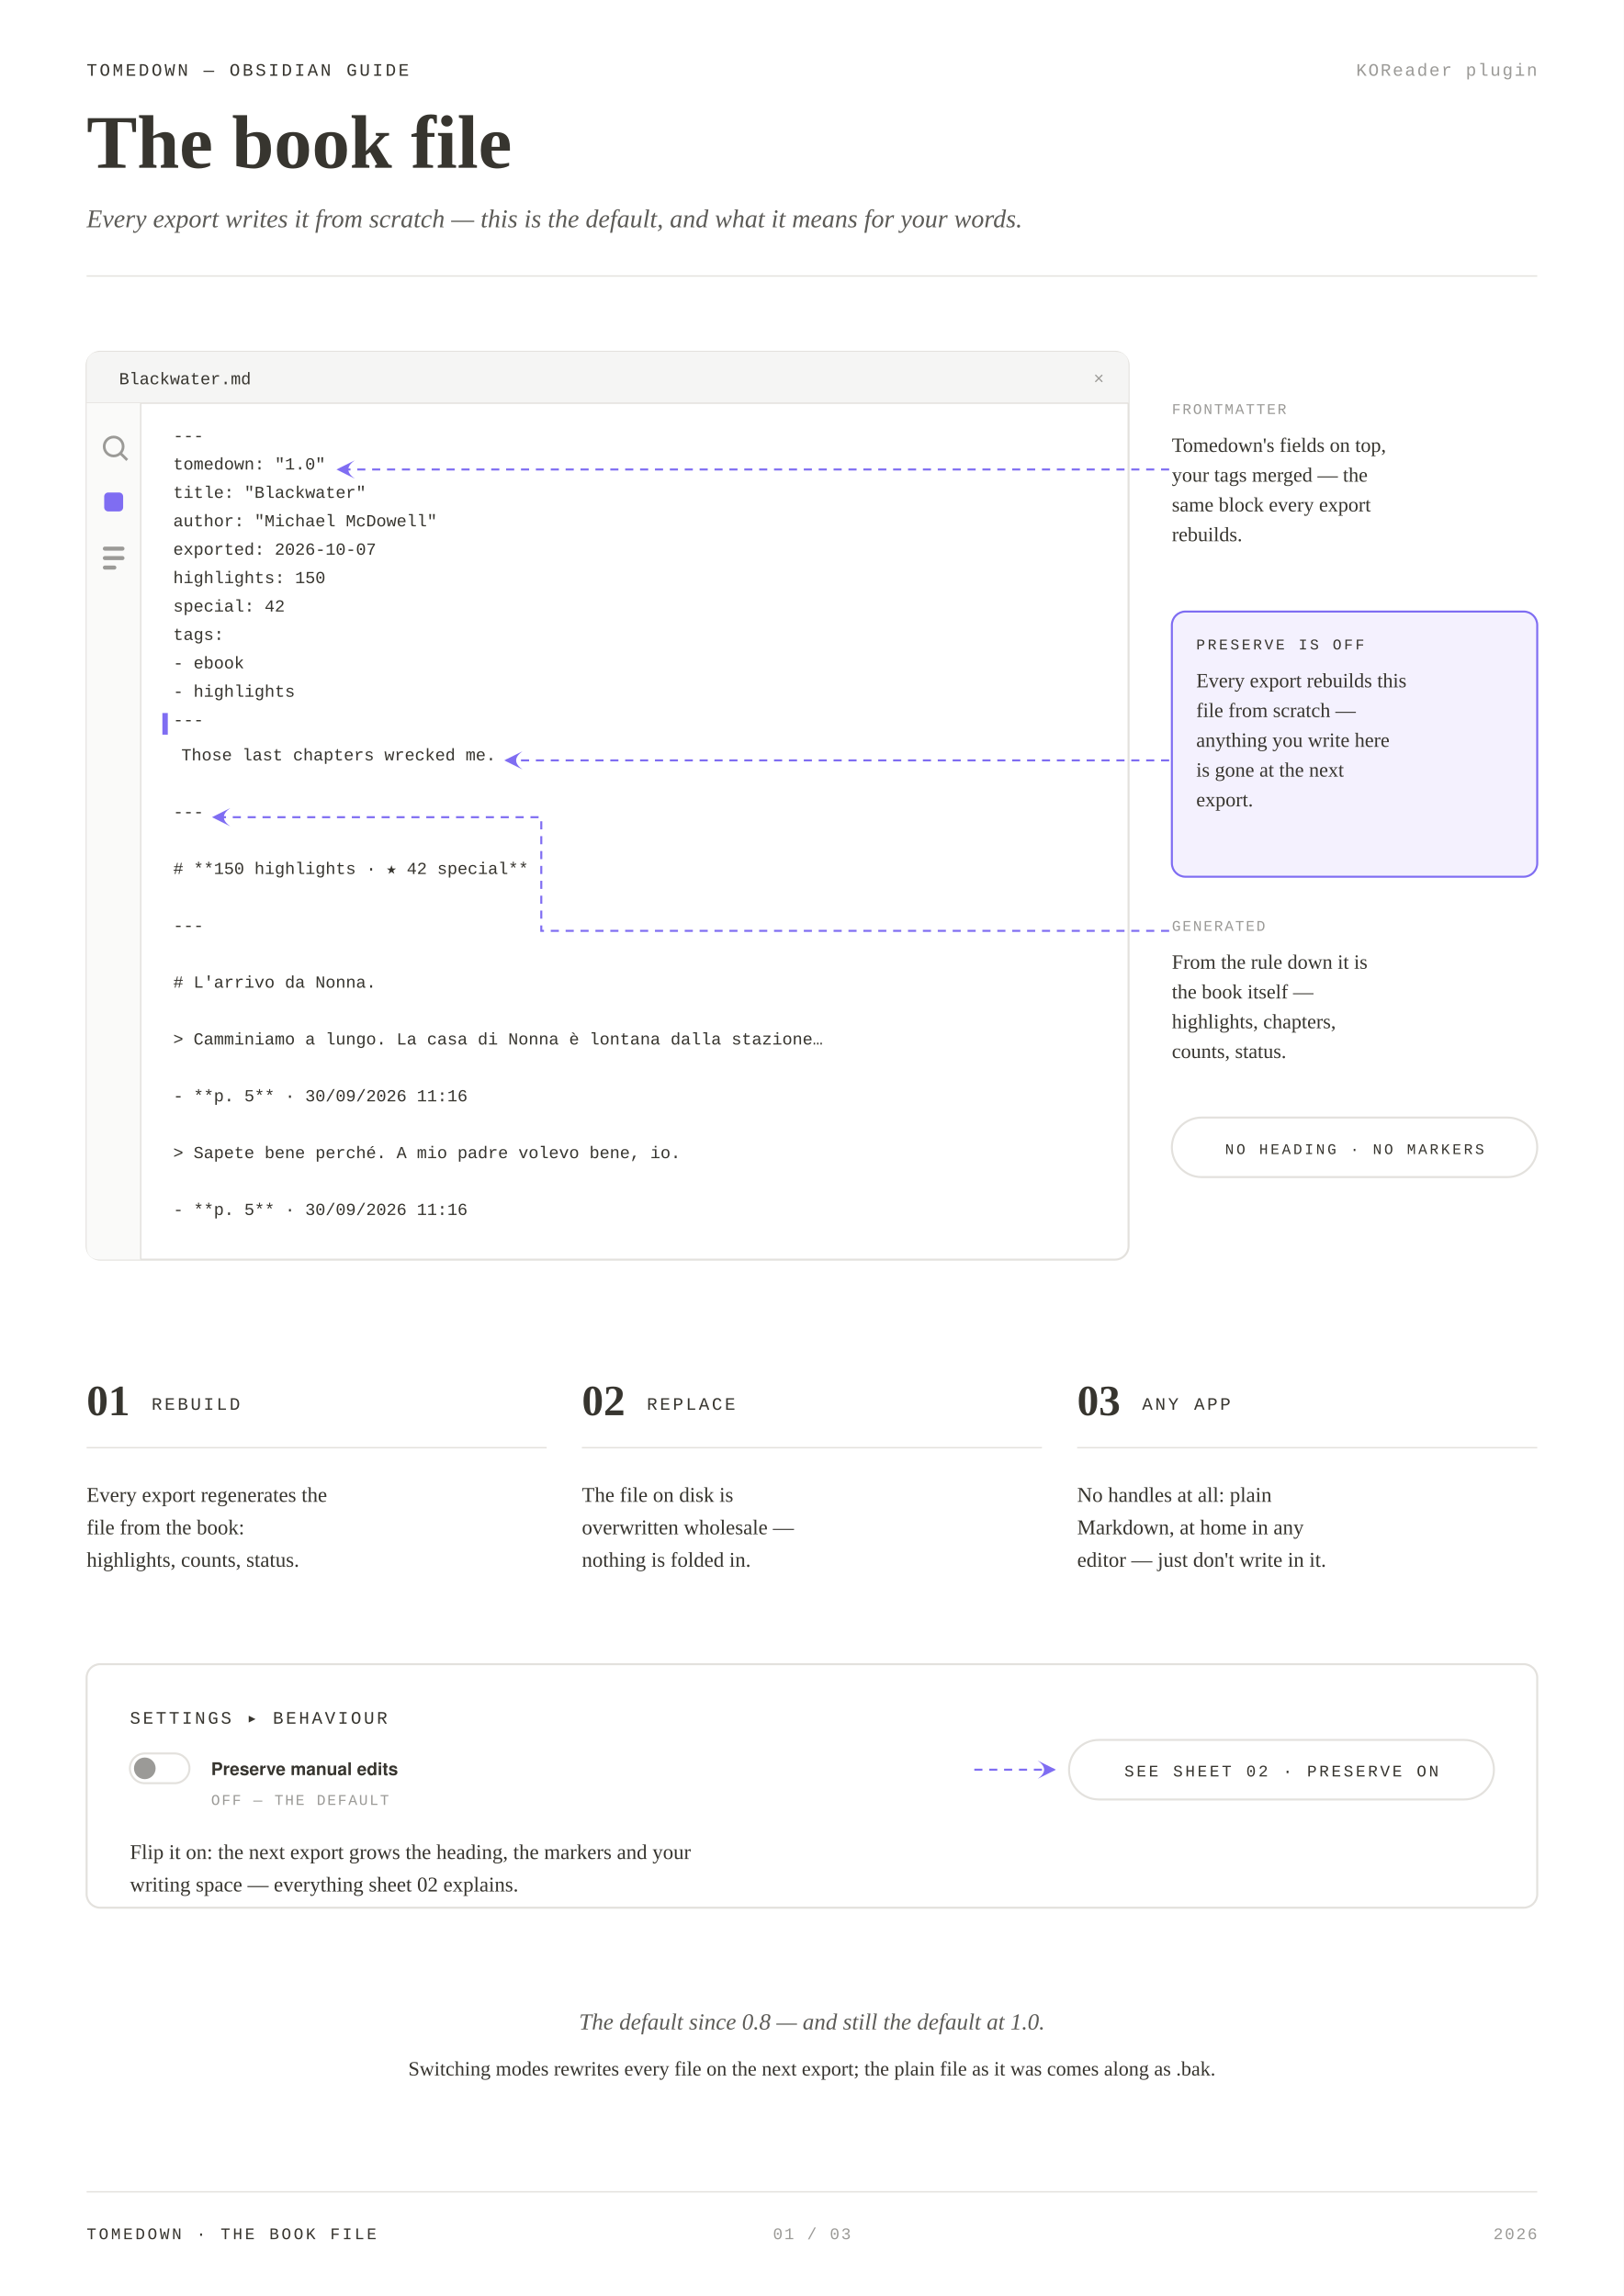
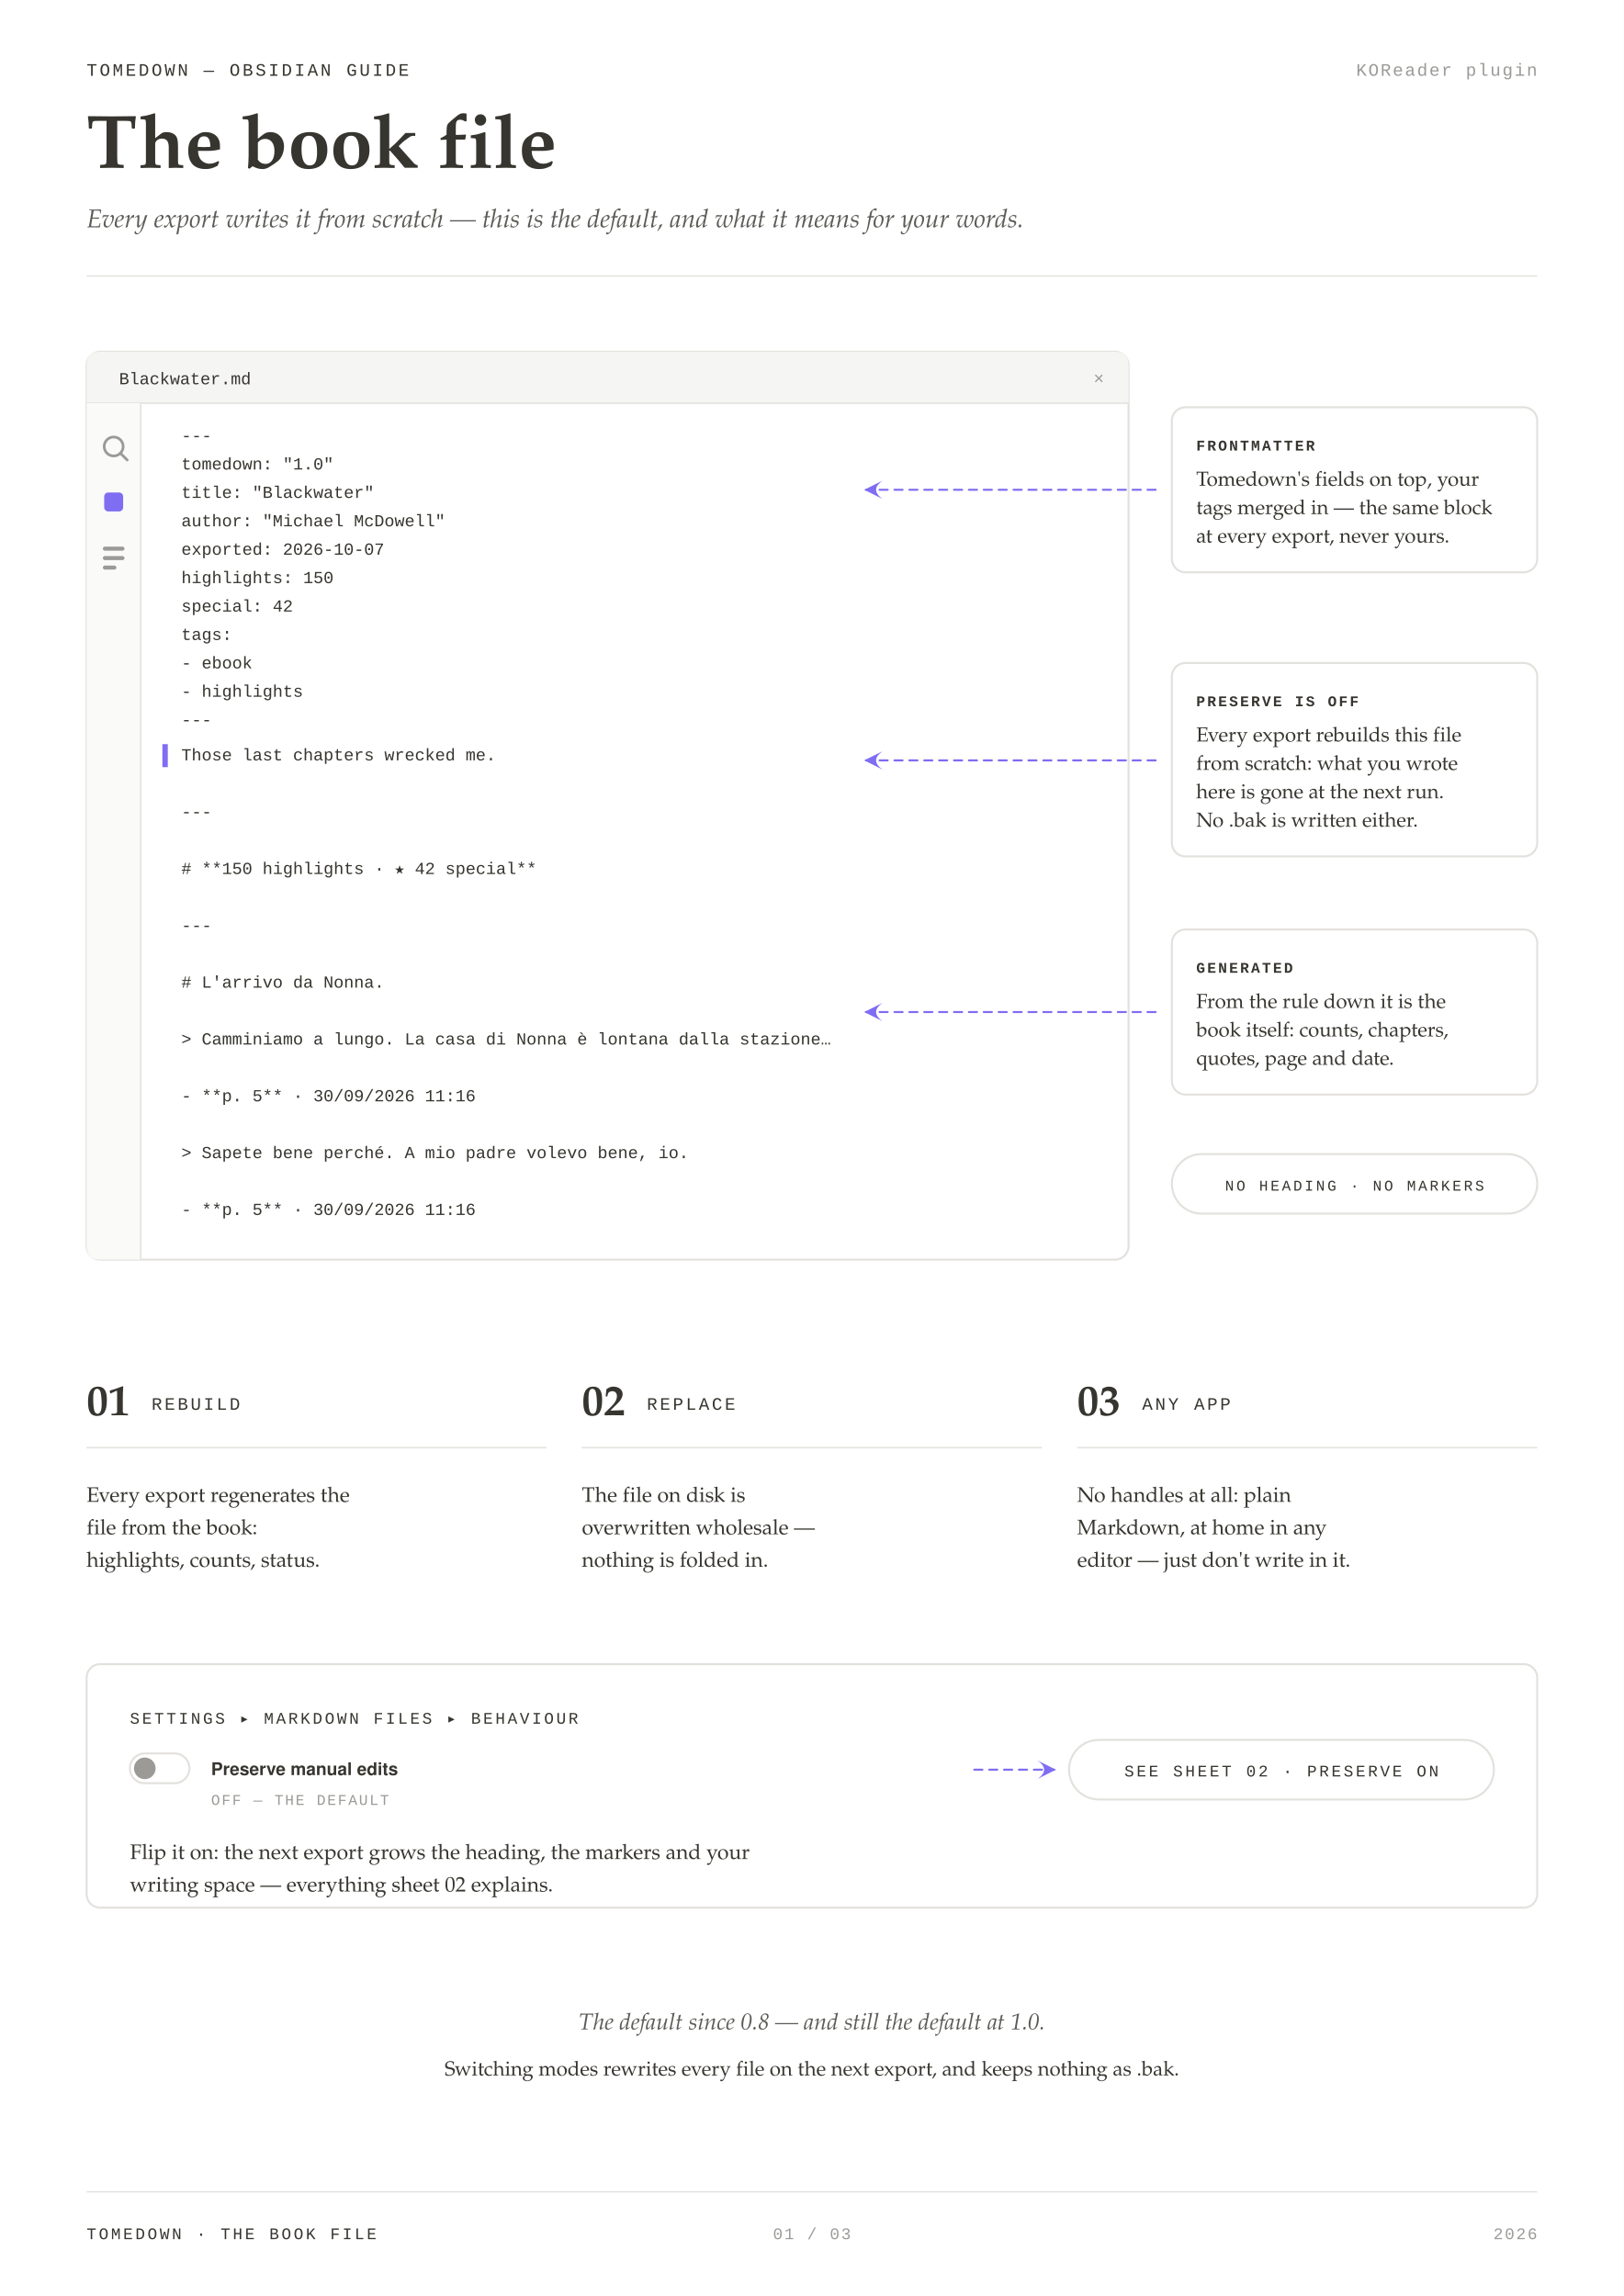
- <svg xmlns="http://www.w3.org/2000/svg" width="1200" height="1697" viewBox="0 0 1200 1697" role="img" aria-label="Tomedown Obsidian guide 01 — the book file, as every export writes it by default: frontmatter, then the generated block, no heading and no markers; anything you write in the file is gone at the next export; to keep your words switch on Preserve manual edits (Settings, Behaviour)">
+ <svg xmlns="http://www.w3.org/2000/svg" width="1200" height="1697" viewBox="0 0 1200 1697" role="img" aria-label="Tomedown Obsidian guide 01 — the book file, as every export writes it by default: frontmatter, then the generated block, no heading and no markers; anything you write in the file is gone at the next export; to keep your words switch on Preserve manual edits (Settings, Markdown files, Behaviour)">
  <style>
-     .display { font-family: Georgia, "Times New Roman", serif; font-weight: 700; fill: #37352F; }
-     .deck    { font-family: Georgia, "Times New Roman", serif; font-style: italic; fill: #5C5B57; }
-     .label   { font-family: "SF Mono", Menlo, Consolas, "Liberation Mono", monospace; letter-spacing: 1.8px; fill: #37352F; }
-     .labelm  { font-family: "SF Mono", Menlo, Consolas, "Liberation Mono", monospace; letter-spacing: 1.2px; fill: #9B9A97; }
-     .body    { font-family: Georgia, "Times New Roman", serif; fill: #37352F; }
-     .codem   { font-family: Georgia, "Times New Roman", serif; font-style: italic; fill: #5C5B57; }
-     .code    { font-family: "SF Mono", Menlo, Consolas, "Liberation Mono", monospace; fill: #37352F; }
-     .comment { font-family: "SF Mono", Menlo, Consolas, "Liberation Mono", monospace; fill: #9B9A97; }
-     .menu    { font-family: "Helvetica Neue", Helvetica, Arial, sans-serif; font-weight: 700; fill: #37352F; }
+     .display { font-family: Georgia, "Iowan Old Style", "Palatino Linotype", "Book Antiqua", "Times New Roman", "Liberation Serif", "DejaVu Serif", serif; font-weight: 700; fill: #37352F; }
+     .deck    { font-family: Georgia, "Iowan Old Style", "Palatino Linotype", "Book Antiqua", "Times New Roman", "Liberation Serif", "DejaVu Serif", serif; font-style: italic; fill: #5C5B57; }
+     .body    { font-family: Georgia, "Iowan Old Style", "Palatino Linotype", "Book Antiqua", "Times New Roman", "Liberation Serif", "DejaVu Serif", serif; fill: #37352F; }
+     .menu    { font-family: "Helvetica Neue", Helvetica, Arial, "Liberation Sans", "DejaVu Sans", sans-serif; font-weight: 700; fill: #37352F; }
+     .ui      { font-family: "Helvetica Neue", Helvetica, Arial, "Liberation Sans", "DejaVu Sans", sans-serif; fill: #37352F; }
+     .uim     { font-family: "Helvetica Neue", Helvetica, Arial, "Liberation Sans", "DejaVu Sans", sans-serif; fill: #9B9A97; }
+     .label   { font-family: "SF Mono", Menlo, Consolas, "JetBrains Mono", "Liberation Mono", "DejaVu Sans Mono", monospace; letter-spacing: 1.8px; fill: #37352F; }
+     .labelm  { font-family: "SF Mono", Menlo, Consolas, "JetBrains Mono", "Liberation Mono", "DejaVu Sans Mono", monospace; letter-spacing: 1.2px; fill: #9B9A97; }
+     .nhead   { font-family: "SF Mono", Menlo, Consolas, "JetBrains Mono", "Liberation Mono", "DejaVu Sans Mono", monospace; font-weight: 600; letter-spacing: 1.5px; fill: #37352F; }
+     .code    { font-family: "SF Mono", Menlo, Consolas, "JetBrains Mono", "Liberation Mono", "DejaVu Sans Mono", monospace; fill: #37352F; }
+     .comment { font-family: "SF Mono", Menlo, Consolas, "JetBrains Mono", "Liberation Mono", "DejaVu Sans Mono", monospace; fill: #9B9A97; }
    .rule    { stroke: #E3E1DD; stroke-width: 1; }
    .hair    { stroke: #E3E1DD; stroke-width: 1; }
-     .dash    { stroke: #7F6DF2; stroke-width: 1.5; stroke-dasharray: 6 5; fill: none; }
+     .dash    { stroke: #7F6DF2; stroke-width: 1.5; stroke-dasharray: 6 5; fill: none; stroke-linecap: round; }
    .card    { fill: #FFFFFF; stroke: #E3E1DD; stroke-width: 1.5; }
-     .tint    { fill: #F4F1FE; stroke: #7F6DF2; stroke-width: 1.5; }
+     .note    { fill: none; stroke: #E3E1DD; stroke-width: 1.5; }
    .pill    { fill: #FFFFFF; stroke: #E3E1DD; stroke-width: 1.5; }
    .accent  { fill: #7F6DF2; }
  </style>
  <defs>
    <marker id="ah" viewBox="0 0 10 10" refX="9" refY="5" markerWidth="9" markerHeight="9" orient="auto-start-reverse">
      <path d="M0 0 L10 5 L0 10 Q7 5 0 0 z" fill="#7F6DF2" />
    </marker>
  </defs>
  <rect width="1200" height="1697" fill="#FFFFFF" />
  <text class="label" x="64" y="56" font-size="13">TOMEDOWN — OBSIDIAN GUIDE</text>
  <text class="labelm" x="1136" y="56" font-size="13" text-anchor="end">KOReader plugin</text>
  <text class="display" x="64" y="124" font-size="56">The book file</text>
  <text class="deck" x="64" y="168" font-size="19">Every export writes it from scratch — this is the default, and what it means for your words.</text>
  <line class="rule" x1="64" y1="204" x2="1136" y2="204" />
  <rect x="64" y="260" width="770" height="671" rx="10" fill="#FFFFFF" stroke="#E3E1DD" stroke-width="1.5" />
  <path d="M64 270 Q64 260 74 260 H824 Q834 260 834 270 V298 H64 Z" fill="#F5F5F4" />
  <line class="hair" x1="64" y1="298" x2="834" y2="298" />
  <text class="code" x="88" y="284" font-size="12.5">Blackwater.md</text>
  <text class="comment" x="812" y="284" font-size="13" text-anchor="middle">×</text>
  <path d="M104 298 H64 V921 Q64 931 74 931 H104 Z" fill="#FAFAF9" />
  <line class="hair" x1="104" y1="298" x2="104" y2="931" />
  <circle cx="84" cy="330" r="7" fill="none" stroke="#9B9A97" stroke-width="2" />
-   <path d="M89 335 L94 340" stroke="#9B9A97" stroke-width="2" />
+   <path d="M89 335 L94 340" stroke="#9B9A97" stroke-width="2" stroke-linecap="round" />
  <rect x="77" y="364" width="14" height="14" rx="3" fill="#7F6DF2" />
  <rect x="76" y="404" width="16" height="3" rx="1.5" fill="#9B9A97" />
  <rect x="76" y="411" width="16" height="3" rx="1.5" fill="#9B9A97" />
  <rect x="76" y="418" width="10" height="3" rx="1.5" fill="#9B9A97" />
-   <text class="code" x="128" y="326" font-size="12.5">---</text>
-   <text class="code" x="128" y="347" font-size="12.5">tomedown: "1.0"</text>
-   <text class="code" x="128" y="368" font-size="12.5">title: "Blackwater"</text>
-   <text class="code" x="128" y="389" font-size="12.5">author: "Michael McDowell"</text>
-   <text class="code" x="128" y="410" font-size="12.5">exported: 2026-10-07</text>
-   <text class="code" x="128" y="431" font-size="12.5">highlights: 150</text>
-   <text class="code" x="128" y="452" font-size="12.5">special: 42</text>
-   <text class="code" x="128" y="473" font-size="12.5">tags:</text>
-   <text class="code" x="128" y="494" font-size="12.5">  - ebook</text>
-   <text class="code" x="128" y="515" font-size="12.5">  - highlights</text>
-   <text class="code" x="128" y="536" font-size="12.5">---</text>
-   <rect class="accent" x="120" y="527" width="4" height="16" />
+   <text class="code" x="134" y="326" font-size="12.5">---</text>
+   <text class="code" x="134" y="347" font-size="12.5">tomedown: "1.0"</text>
+   <text class="code" x="134" y="368" font-size="12.5">title: "Blackwater"</text>
+   <text class="code" x="134" y="389" font-size="12.5">author: "Michael McDowell"</text>
+   <text class="code" x="134" y="410" font-size="12.5">exported: 2026-10-07</text>
+   <text class="code" x="134" y="431" font-size="12.5">highlights: 150</text>
+   <text class="code" x="134" y="452" font-size="12.5">special: 42</text>
+   <text class="code" x="134" y="473" font-size="12.5">tags:</text>
+   <text class="code" x="134" y="494" font-size="12.5">  - ebook</text>
+   <text class="code" x="134" y="515" font-size="12.5">  - highlights</text>
+   <text class="code" x="134" y="536" font-size="12.5">---</text>
+   <rect class="accent" x="120" y="550" width="4" height="17" />
  <text class="code" x="134" y="562" font-size="12.5">Those last chapters wrecked me.</text>
-   <text class="code" x="128" y="583" font-size="12.5"> </text>
-   <text class="code" x="128" y="604" font-size="12.5">---</text>
-   <text class="code" x="128" y="625" font-size="12.5"> </text>
-   <text class="code" x="128" y="646" font-size="12.5"># **150 highlights · ★ 42 special**</text>
-   <text class="code" x="128" y="667" font-size="12.5"> </text>
-   <text class="code" x="128" y="688" font-size="12.5">---</text>
-   <text class="code" x="128" y="709" font-size="12.5"> </text>
-   <text class="code" x="128" y="730" font-size="12.5"># L'arrivo da Nonna.</text>
-   <text class="code" x="128" y="751" font-size="12.5"> </text>
-   <text class="code" x="128" y="772" font-size="12.5">&gt; Camminiamo a lungo. La casa di Nonna è lontana dalla stazione…</text>
-   <text class="code" x="128" y="793" font-size="12.5"> </text>
-   <text class="code" x="128" y="814" font-size="12.5">- **p. 5** · 30/09/2026 11:16</text>
-   <text class="code" x="128" y="835" font-size="12.5"> </text>
-   <text class="code" x="128" y="856" font-size="12.5">&gt; Sapete bene perché. A mio padre volevo bene, io.</text>
-   <text class="code" x="128" y="877" font-size="12.5"> </text>
-   <text class="code" x="128" y="898" font-size="12.5">- **p. 5** · 30/09/2026 11:16</text>
-   <text class="code" x="128" y="919" font-size="12.5"> </text>
-   <text class="labelm" x="866" y="306" font-size="11">FRONTMATTER</text>
-   <text class="body" x="866" y="334" font-size="15">Tomedown's fields on top,</text>
-   <text class="body" x="866" y="356" font-size="15">your tags merged — the</text>
-   <text class="body" x="866" y="378" font-size="15">same block every export</text>
-   <text class="body" x="866" y="400" font-size="15">rebuilds.</text>
-   <path class="dash" marker-end="url(#ah)" d="M864 347 H250" />
-   <rect class="tint" x="866" y="452" width="270" height="196" rx="10" />
-   <text class="label" x="884" y="480" font-size="11" fill="#7F6DF2">PRESERVE IS OFF</text>
-   <text class="body" x="884" y="508" font-size="15">Every export rebuilds this</text>
-   <text class="body" x="884" y="530" font-size="15">file from scratch —</text>
-   <text class="body" x="884" y="552" font-size="15">anything you write here</text>
-   <text class="body" x="884" y="574" font-size="15">is gone at the next</text>
-   <text class="body" x="884" y="596" font-size="15">export.</text>
-   <path class="dash" marker-end="url(#ah)" d="M864 562 H374" />
-   <text class="labelm" x="866" y="688" font-size="11">GENERATED</text>
-   <text class="body" x="866" y="716" font-size="15">From the rule down it is</text>
-   <text class="body" x="866" y="738" font-size="15">the book itself —</text>
-   <text class="body" x="866" y="760" font-size="15">highlights, chapters,</text>
-   <text class="body" x="866" y="782" font-size="15">counts, status.</text>
-   <path class="dash" marker-end="url(#ah)" d="M864 688 H400 V604 H158" />
-   <rect class="pill" x="866" y="826" width="270" height="44" rx="22" />
-   <text class="label" x="1001" y="853" font-size="11" text-anchor="middle">NO HEADING · NO MARKERS</text>
+   <text class="code" x="134" y="604" font-size="12.5">---</text>
+   <text class="code" x="134" y="646" font-size="12.5"># **150 highlights · ★ 42 special**</text>
+   <text class="code" x="134" y="688" font-size="12.5">---</text>
+   <text class="code" x="134" y="730" font-size="12.5"># L'arrivo da Nonna.</text>
+   <text class="code" x="134" y="772" font-size="12.5">&gt; Camminiamo a lungo. La casa di Nonna è lontana dalla stazione…</text>
+   <text class="code" x="134" y="814" font-size="12.5">- **p. 5** · 30/09/2026 11:16</text>
+   <text class="code" x="134" y="856" font-size="12.5">&gt; Sapete bene perché. A mio padre volevo bene, io.</text>
+   <text class="code" x="134" y="898" font-size="12.5">- **p. 5** · 30/09/2026 11:16</text>
+   <rect class="note" x="866" y="301" width="270" height="122" rx="10" />
+   <text class="nhead" x="884" y="333" font-size="11">FRONTMATTER</text>
+   <text class="body" x="884" y="359" font-size="15">Tomedown's fields on top, your</text>
+   <text class="body" x="884" y="380" font-size="15">tags merged in — the same block</text>
+   <text class="body" x="884" y="401" font-size="15">at every export, never yours.</text>
+   <path class="dash" marker-end="url(#ah)" d="M854 362 C760 362 720 362 640 362" />
+   <rect class="note" x="866" y="490" width="270" height="143" rx="10" />
+   <text class="nhead" x="884" y="522" font-size="11">PRESERVE IS OFF</text>
+   <text class="body" x="884" y="548" font-size="15">Every export rebuilds this file</text>
+   <text class="body" x="884" y="569" font-size="15">from scratch: what you wrote</text>
+   <text class="body" x="884" y="590" font-size="15">here is gone at the next run.</text>
+   <text class="body" x="884" y="611" font-size="15">No .bak is written either.</text>
+   <path class="dash" marker-end="url(#ah)" d="M854 562 C760 562 720 562 640 562" />
+   <rect class="note" x="866" y="687" width="270" height="122" rx="10" />
+   <text class="nhead" x="884" y="719" font-size="11">GENERATED</text>
+   <text class="body" x="884" y="745" font-size="15">From the rule down it is the</text>
+   <text class="body" x="884" y="766" font-size="15">book itself: counts, chapters,</text>
+   <text class="body" x="884" y="787" font-size="15">quotes, page and date.</text>
+   <path class="dash" marker-end="url(#ah)" d="M854 748 C760 748 720 748 640 748" />
+   <rect class="pill" x="866" y="853" width="270" height="44" rx="22" />
+   <text class="label" x="1001" y="880" font-size="11" text-anchor="middle">NO HEADING · NO MARKERS</text>
  <text class="display" x="64" y="1046" font-size="32">01</text>
  <text class="label" x="112" y="1042" font-size="13">REBUILD</text>
  <line class="hair" x1="64" y1="1070" x2="404" y2="1070" />
  <text class="body" x="64" y="1110" font-size="15.5">Every export regenerates the</text>
  <text class="body" x="64" y="1134" font-size="15.5">file from the book:</text>
  <text class="body" x="64" y="1158" font-size="15.5">highlights, counts, status.</text>
  <text class="display" x="430" y="1046" font-size="32">02</text>
  <text class="label" x="478" y="1042" font-size="13">REPLACE</text>
  <line class="hair" x1="430" y1="1070" x2="770" y2="1070" />
  <text class="body" x="430" y="1110" font-size="15.5">The file on disk is</text>
  <text class="body" x="430" y="1134" font-size="15.5">overwritten wholesale —</text>
  <text class="body" x="430" y="1158" font-size="15.5">nothing is folded in.</text>
  <text class="display" x="796" y="1046" font-size="32">03</text>
  <text class="label" x="844" y="1042" font-size="13">ANY APP</text>
  <line class="hair" x1="796" y1="1070" x2="1136" y2="1070" />
  <text class="body" x="796" y="1110" font-size="15.5">No handles at all: plain</text>
  <text class="body" x="796" y="1134" font-size="15.5">Markdown, at home in any</text>
  <text class="body" x="796" y="1158" font-size="15.5">editor — just don't write in it.</text>
  <rect class="card" x="64" y="1230" width="1072" height="180" rx="10" fill="#FBFBFA" />
-   <text class="label" x="96" y="1274" font-size="13">SETTINGS ▸ BEHAVIOUR</text>
+   <text class="label" x="96" y="1274" font-size="12">SETTINGS ▸ MARKDOWN FILES ▸ BEHAVIOUR</text>
  <rect x="96" y="1296" width="44" height="22" rx="11" fill="#FFFFFF" stroke="#E3E1DD" stroke-width="1.5" />
  <circle cx="107" cy="1307" r="8" fill="#9B9A97" />
  <text class="menu" x="156" y="1312" font-size="13">Preserve manual edits</text>
  <text class="labelm" x="156" y="1334" font-size="11">OFF — THE DEFAULT</text>
  <text class="body" x="96" y="1374" font-size="15.5">Flip it on: the next export grows the heading, the markers and your</text>
  <text class="body" x="96" y="1398" font-size="15.5">writing space — everything sheet 02 explains.</text>
  <path class="dash" marker-end="url(#ah)" d="M720 1308 H779" />
  <rect class="pill" x="790" y="1286" width="314" height="44" rx="22" stroke="#7F6DF2" />
  <text class="label" x="947" y="1313" font-size="12" text-anchor="middle" fill="#7F6DF2">SEE SHEET 02 · PRESERVE ON</text>
  <text class="deck" x="600" y="1500" font-size="17" text-anchor="middle">The default since 0.8 — and still the default at 1.0.</text>
-   <text class="body" x="600" y="1534" font-size="15" text-anchor="middle" fill="#9B9A97">Switching modes rewrites every file on the next export; the plain file as it was comes along as .bak.</text>
+   <text class="body" x="600" y="1534" font-size="15" text-anchor="middle" fill="#9B9A97">Switching modes rewrites every file on the next export, and keeps nothing as .bak.</text>
  <line class="rule" x1="64" y1="1620" x2="1136" y2="1620" />
  <text class="label" x="64" y="1655" font-size="12">TOMEDOWN · THE BOOK FILE</text>
  <text class="labelm" x="600" y="1655" font-size="12" text-anchor="middle">01 / 03</text>
  <text class="labelm" x="1136" y="1655" font-size="12" text-anchor="end">2026</text>
</svg>
